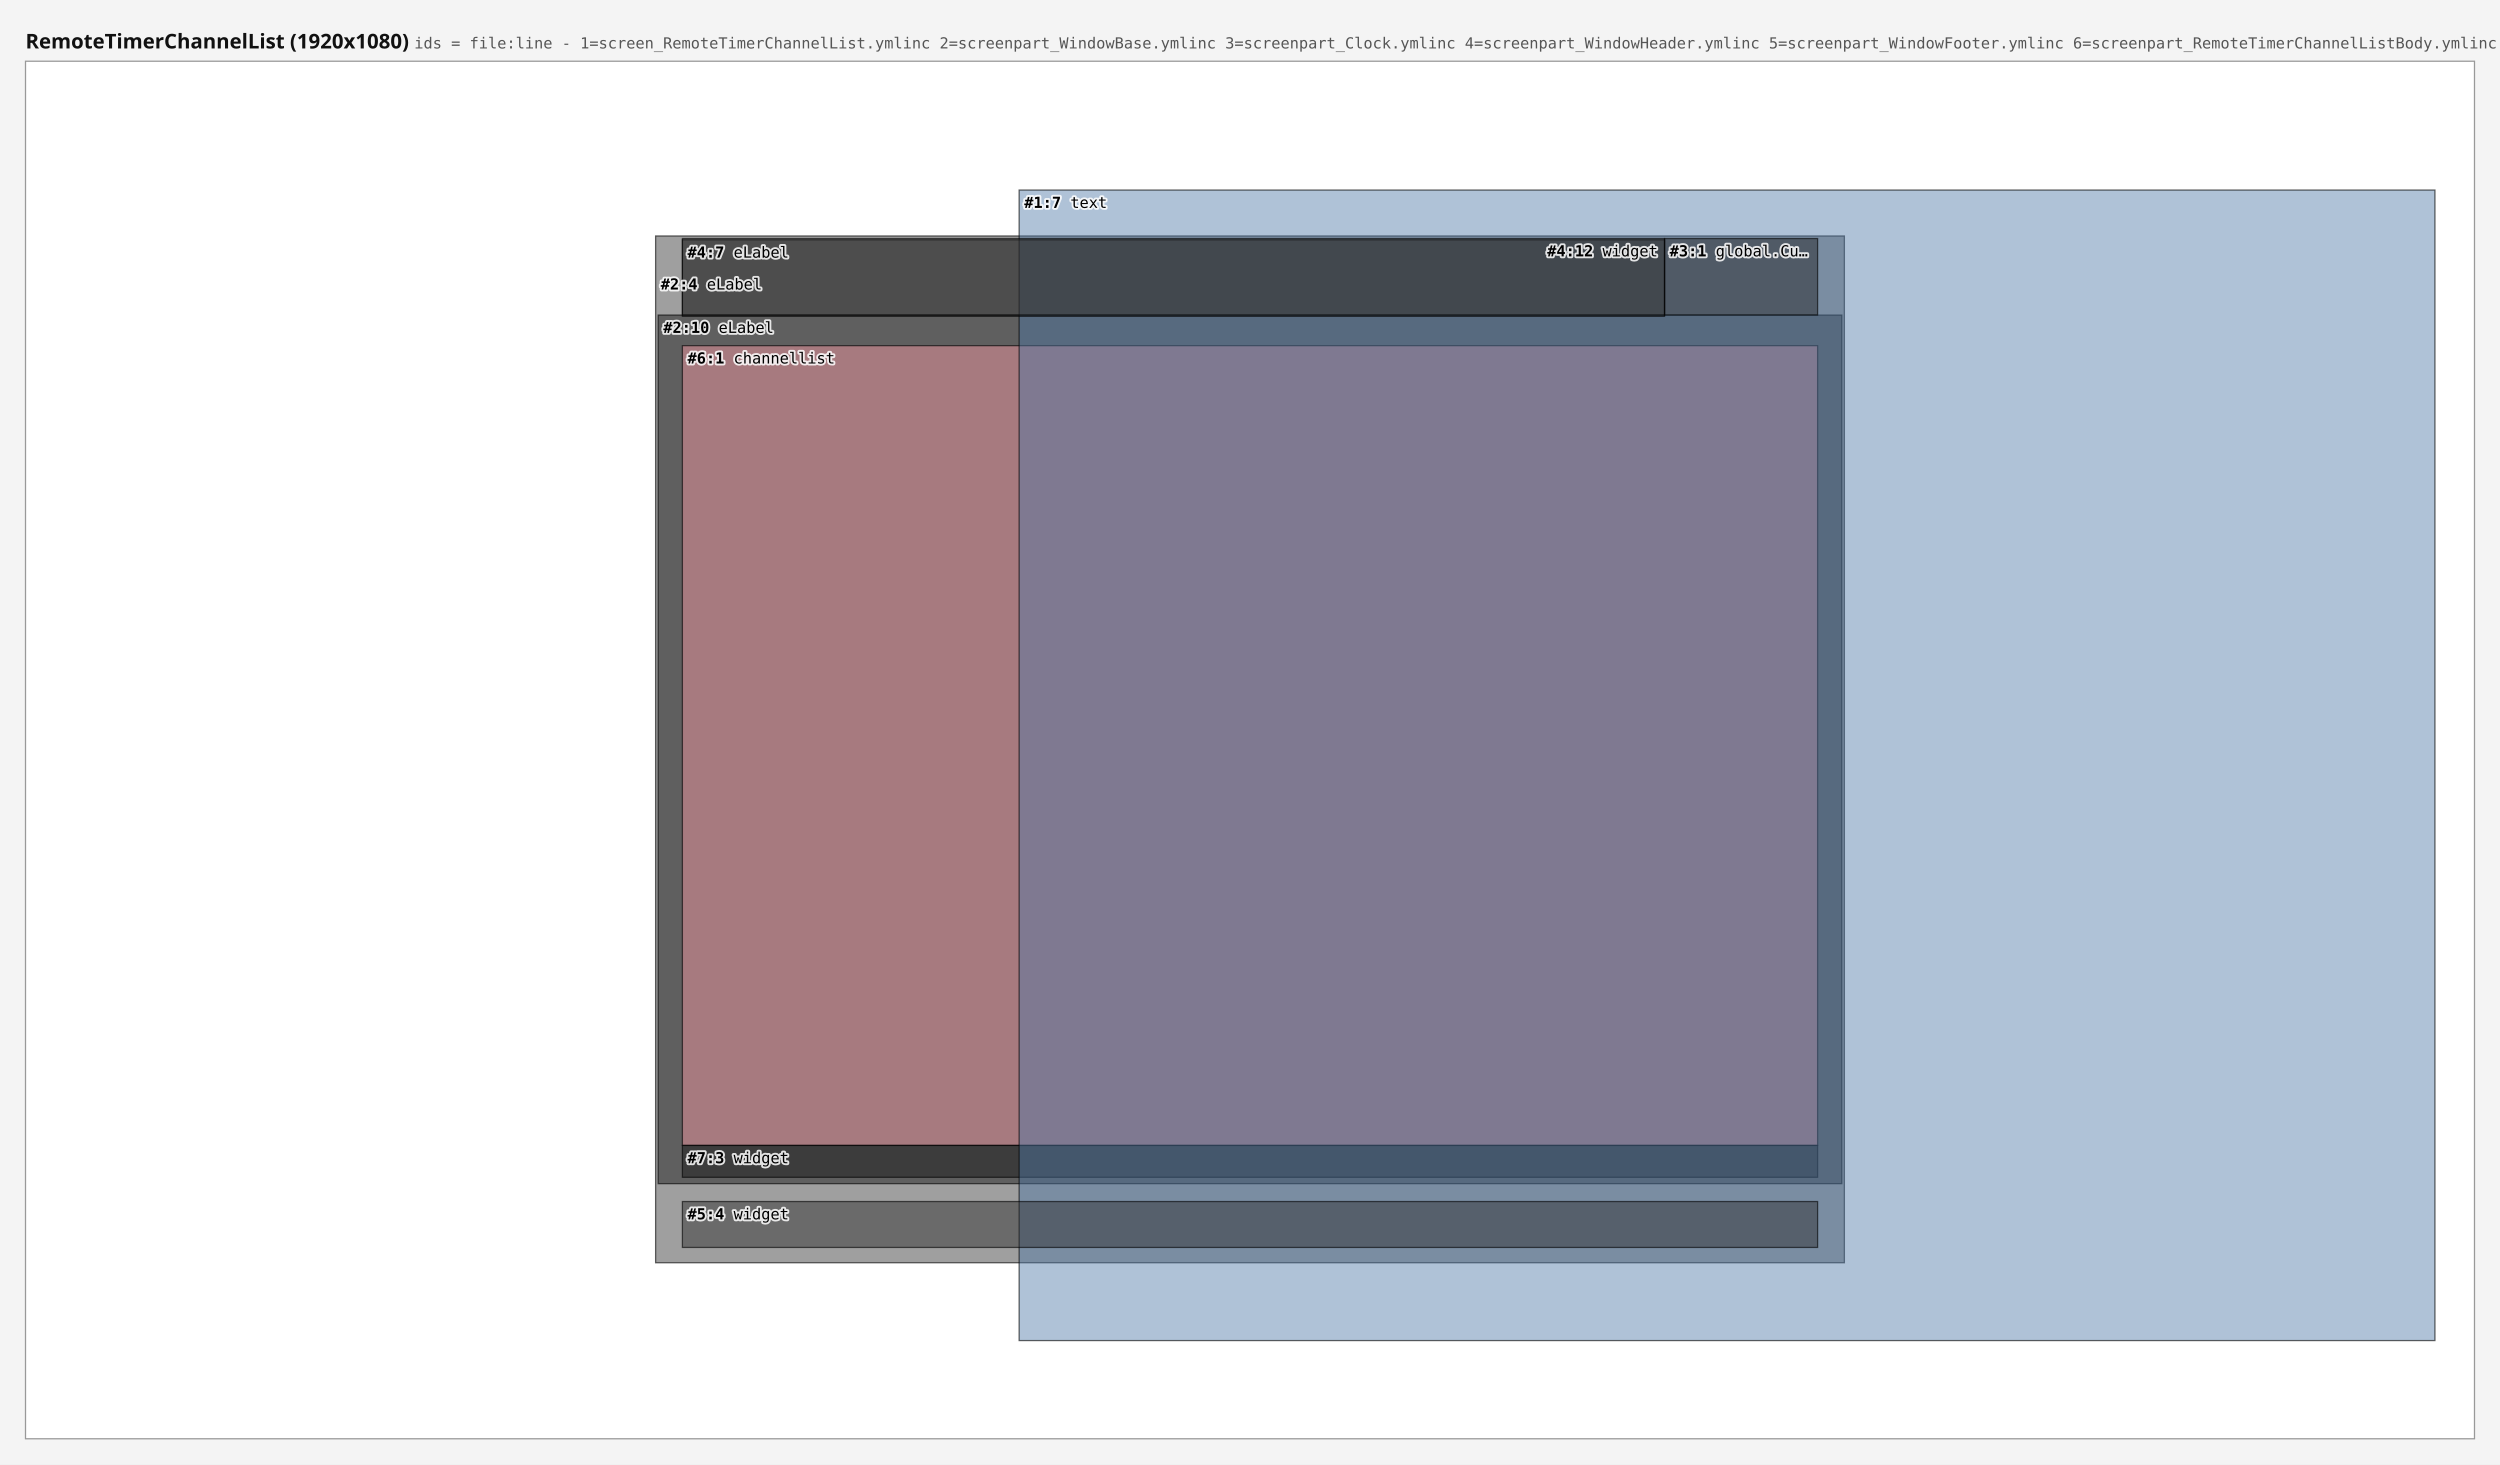
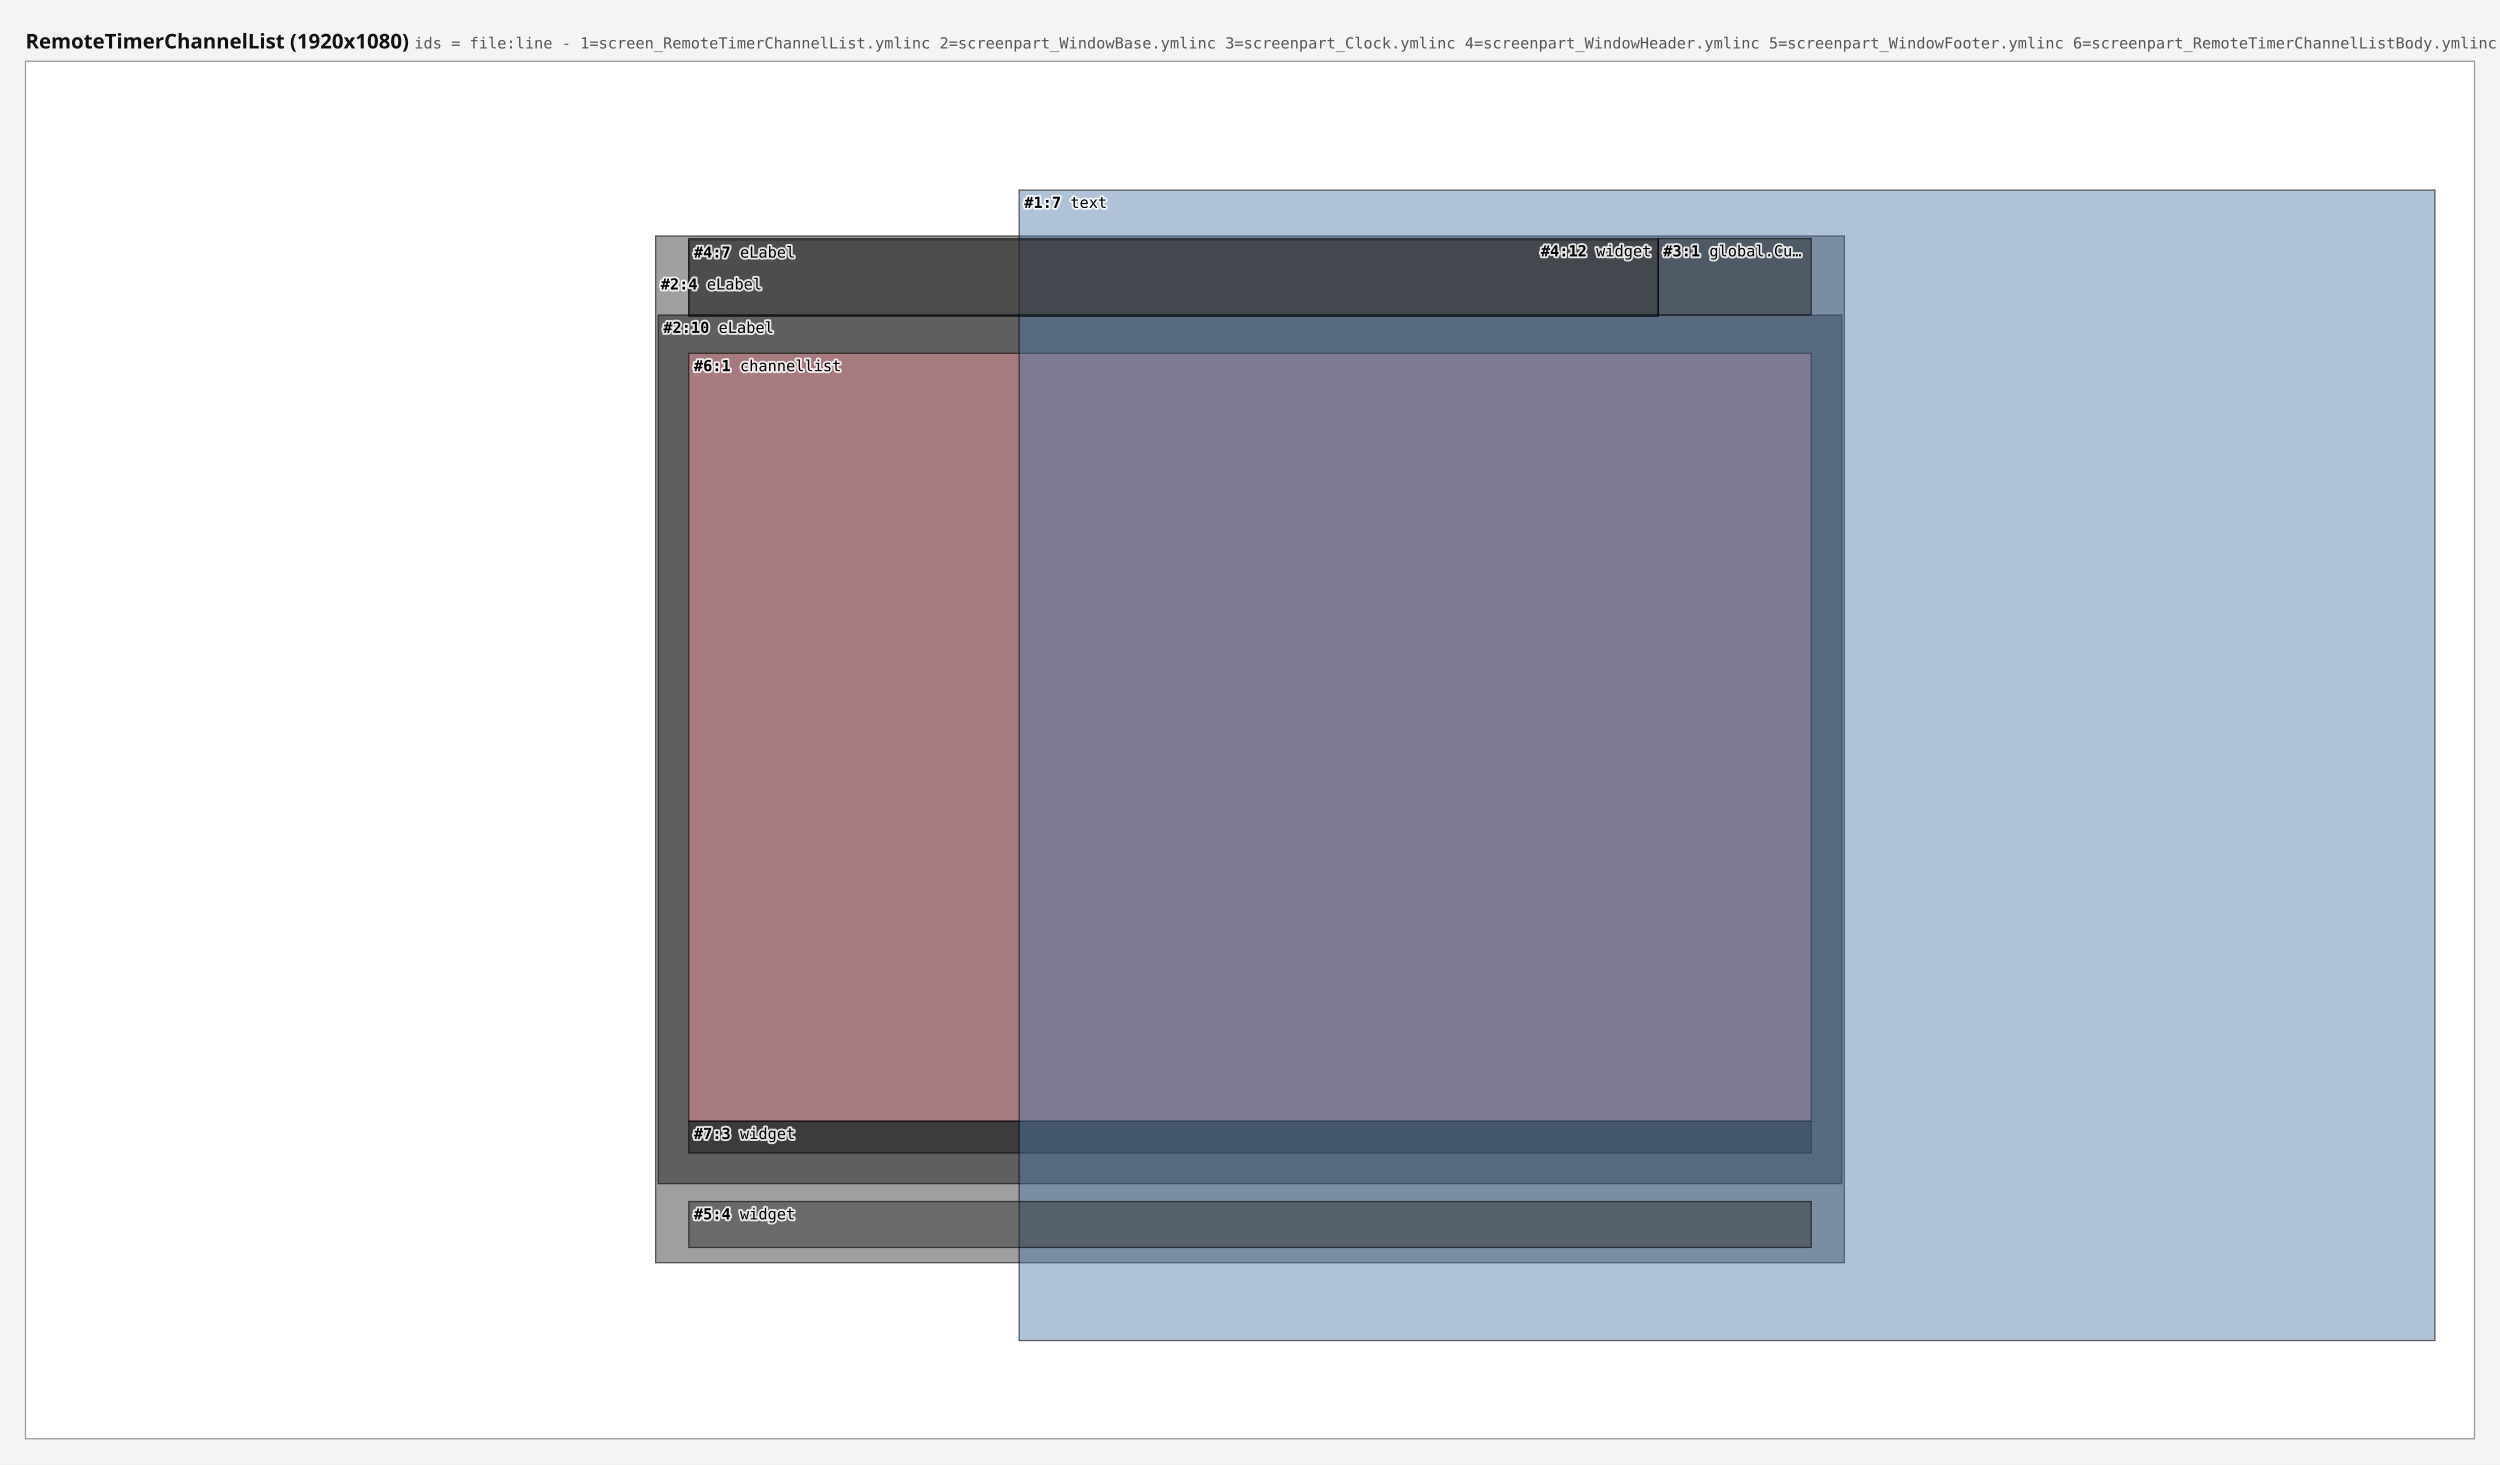
<svg xmlns="http://www.w3.org/2000/svg" width="1960" height="1148" viewBox="0 0 1960 1148">
  <rect x="0" y="0" width="1960" height="1148" fill="#f4f4f4" />
  <text x="20" y="38" font-family="sans-serif" font-size="16" font-weight="bold" fill="#111111">RemoteTimerChannelList (1920x1080) <tspan font-family="monospace" font-size="12" font-weight="normal" fill="#555555">ids = file:line - 1=screen_RemoteTimerChannelList.ymlinc  2=screenpart_WindowBase.ymlinc  3=screenpart_Clock.ymlinc  4=screenpart_WindowHeader.ymlinc  5=screenpart_WindowFooter.ymlinc  6=screenpart_RemoteTimerChannelListBody.ymlinc  7=screenpart_Pager.ymlinc</tspan>
  </text>
  <g data-screen="0" transform="translate(20,48)">
    <rect x="0" y="0" width="1920" height="1080" fill="#ffffff" stroke="#999999" stroke-width="1" />
    <rect data-ref="0:1" data-src="screenpart_WindowBase.ymlinc:4" x="494" y="137" width="932" height="805" fill="#2c2c2c" fill-opacity="0.45" stroke="#000000" stroke-opacity="0.6" stroke-width="1" />
    <rect data-ref="0:2" data-src="screenpart_WindowBase.ymlinc:10" x="496" y="199" width="928" height="681" fill="#121212" fill-opacity="0.45" stroke="#000000" stroke-opacity="0.6" stroke-width="1" />
-     <rect data-ref="0:7" data-src="screenpart_RemoteTimerChannelListBody.ymlinc:1" x="515" y="223" width="890" height="627" fill="#ff9da7" fill-opacity="0.45" stroke="#000000" stroke-opacity="0.6" stroke-width="1" />
-     <rect data-ref="0:8" data-src="screenpart_Pager.ymlinc:3" x="515" y="850" width="890" height="25" fill="#121212" fill-opacity="0.45" stroke="#000000" stroke-opacity="0.6" stroke-width="1" />
+     <rect data-ref="0:7" data-src="screenpart_RemoteTimerChannelListBody.ymlinc:1" x="520" y="229" width="880" height="602" fill="#ff9da7" fill-opacity="0.45" stroke="#000000" stroke-opacity="0.6" stroke-width="1" />
+     <rect data-ref="0:8" data-src="screenpart_Pager.ymlinc:3" x="520" y="831" width="880" height="25" fill="#121212" fill-opacity="0.45" stroke="#000000" stroke-opacity="0.6" stroke-width="1" />
    <rect data-ref="0:0" data-src="screen_RemoteTimerChannelList.ymlinc:7" x="779" y="101" width="1110" height="902" fill="#4e79a7" fill-opacity="0.45" stroke="#000000" stroke-opacity="0.6" stroke-width="1" />
-     <rect data-ref="0:6" data-src="screenpart_WindowFooter.ymlinc:4" x="515" y="894" width="890" height="36" fill="#2c2c2c" fill-opacity="0.45" stroke="#000000" stroke-opacity="0.6" stroke-width="1" />
-     <rect data-ref="0:4" data-src="screenpart_WindowHeader.ymlinc:7" x="515" y="140" width="770" height="60" fill="#2c2c2c" fill-opacity="0.45" stroke="#000000" stroke-opacity="0.6" stroke-width="1" />
-     <rect data-ref="0:3" data-src="screenpart_Clock.ymlinc:1" x="1285" y="139" width="120" height="60" fill="#1d1d1d" fill-opacity="0.45" stroke="#000000" stroke-opacity="0.6" stroke-width="1" />
-     <rect data-ref="0:5" data-src="screenpart_WindowHeader.ymlinc:12" x="515" y="139" width="770" height="60" fill="#2c2c2c" fill-opacity="0.45" stroke="#000000" stroke-opacity="0.6" stroke-width="1" />
+     <rect data-ref="0:6" data-src="screenpart_WindowFooter.ymlinc:4" x="520" y="894" width="880" height="36" fill="#2c2c2c" fill-opacity="0.45" stroke="#000000" stroke-opacity="0.6" stroke-width="1" />
+     <rect data-ref="0:4" data-src="screenpart_WindowHeader.ymlinc:7" x="520" y="140" width="760" height="60" fill="#2c2c2c" fill-opacity="0.45" stroke="#000000" stroke-opacity="0.6" stroke-width="1" />
+     <rect data-ref="0:3" data-src="screenpart_Clock.ymlinc:1" x="1280" y="139" width="120" height="60" fill="#1d1d1d" fill-opacity="0.45" stroke="#000000" stroke-opacity="0.6" stroke-width="1" />
+     <rect data-ref="0:5" data-src="screenpart_WindowHeader.ymlinc:12" x="520" y="139" width="760" height="60" fill="#2c2c2c" fill-opacity="0.45" stroke="#000000" stroke-opacity="0.6" stroke-width="1" />
    <g pointer-events="none" font-family="monospace" font-size="12" fill="#000000" stroke="#ffffff" stroke-width="3" stroke-opacity="0.85" stroke-linejoin="round" paint-order="stroke">
      <text x="498" y="179">
        <tspan font-weight="bold">#2:4</tspan> eLabel</text>
      <text x="500" y="213">
        <tspan font-weight="bold">#2:10</tspan> eLabel</text>
-       <text x="519" y="237">
+       <text x="524" y="243">
        <tspan font-weight="bold">#6:1</tspan> channellist</text>
-       <text x="519" y="864">
+       <text x="524" y="845">
        <tspan font-weight="bold">#7:3</tspan> widget</text>
      <text x="783" y="115">
        <tspan font-weight="bold">#1:7</tspan> text</text>
-       <text x="519" y="908">
+       <text x="524" y="908">
        <tspan font-weight="bold">#5:4</tspan> widget</text>
-       <text x="519" y="154">
+       <text x="524" y="154">
        <tspan font-weight="bold">#4:7</tspan> eLabel</text>
-       <text x="1289" y="153">
+       <text x="1284" y="153">
        <tspan font-weight="bold">#3:1</tspan> global.Cu…</text>
-       <text x="1193" y="153">
+       <text x="1188" y="153">
        <tspan font-weight="bold">#4:12</tspan> widget</text>
    </g>
  </g>
</svg>
